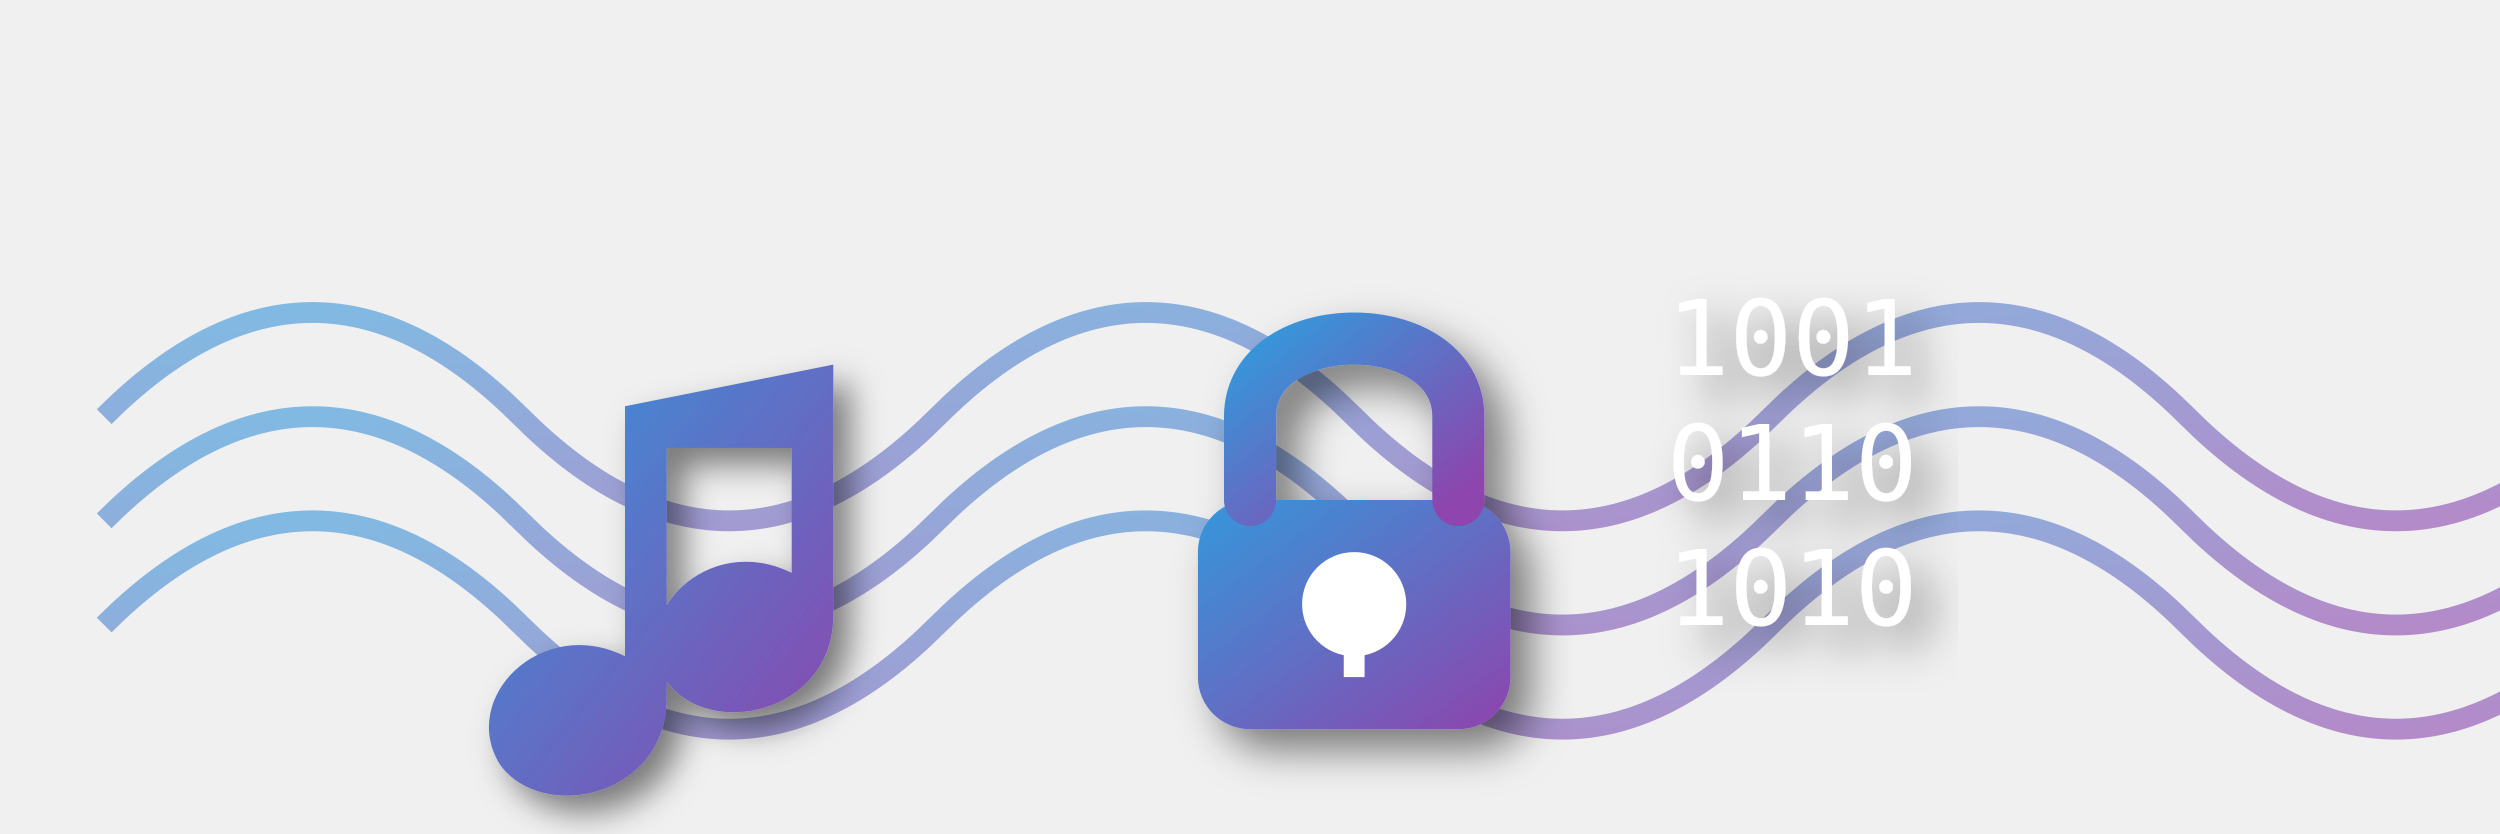
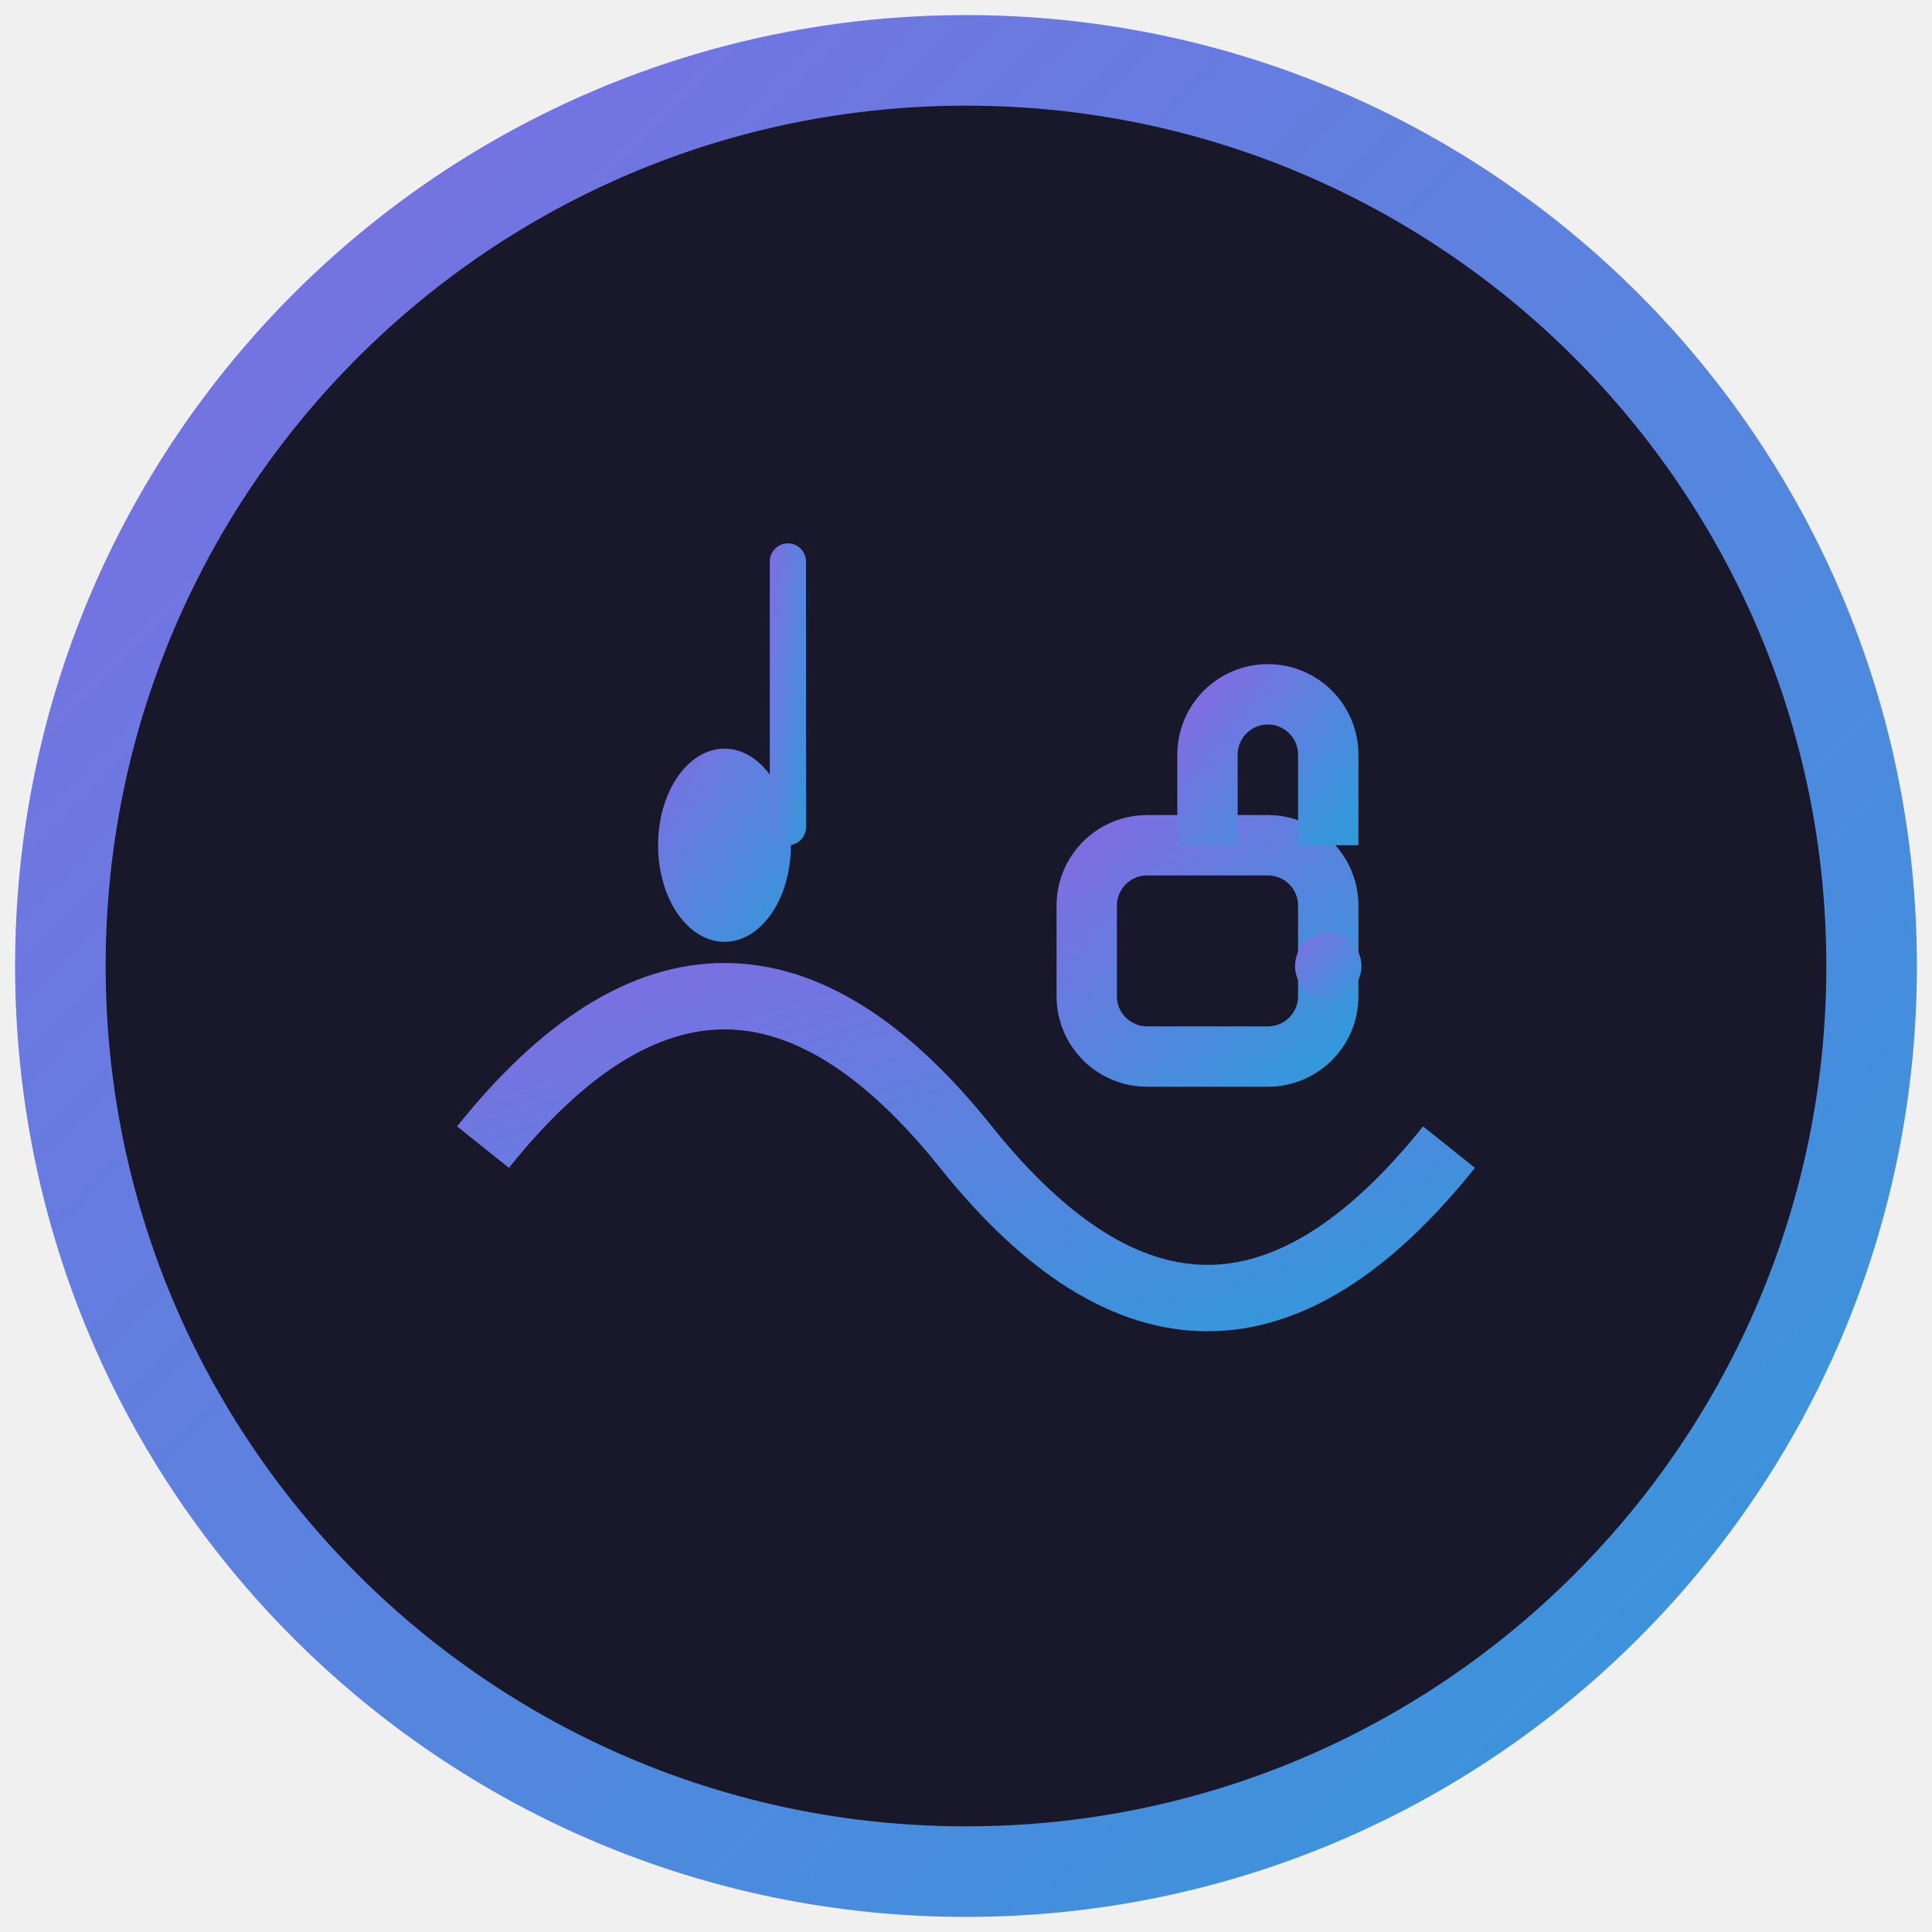
- <svg xmlns="http://www.w3.org/2000/svg" width="240" height="80" viewBox="0 0 240 80">
+ <svg xmlns="http://www.w3.org/2000/svg" width="64" height="64" viewBox="0 0 64 64">
  <defs>
    <linearGradient id="gradient" x1="0%" y1="0%" x2="100%" y2="100%">
-       <stop offset="0%" stop-color="#3498db" />
-       <stop offset="100%" stop-color="#8e44ad" />
+       <stop offset="0%" stop-color="#7e6ee2" />
+       <stop offset="100%" stop-color="#3498db" />
    </linearGradient>
-     <filter id="shadow" x="-20%" y="-20%" width="140%" height="140%">
-       <feGaussianBlur in="SourceAlpha" stdDeviation="2" />
-       <feOffset dx="2" dy="2" result="offsetblur" />
-       <feComponentTransfer>
-         <feFuncA type="linear" slope="0.5" />
-       </feComponentTransfer>
-       <feMerge>
-         <feMergeNode />
-         <feMergeNode in="SourceGraphic" />
-       </feMerge>
-     </filter>
  </defs>
-   <path d="M10,40 Q30,20 50,40 T90,40 T130,40 T170,40 T210,40 T250,40" fill="none" stroke="url(#gradient)" stroke-width="2" opacity="0.6" />
-   <path d="M10,50 Q30,30 50,50 T90,50 T130,50 T170,50 T210,50 T250,50" fill="none" stroke="url(#gradient)" stroke-width="2" opacity="0.6" />
-   <path d="M10,60 Q30,40 50,60 T90,60 T130,60 T170,60 T210,60 T250,60" fill="none" stroke="url(#gradient)" stroke-width="2" opacity="0.6" />
-   <g transform="translate(40, 35) scale(0.8)" filter="url(#shadow)">
-     <path d="M30,10 L30,40 C30,52 15,55 10,48 C5,40 15,30 25,35 L25,5 L50,0 L50,30 C50,42 35,45 30,38 C25,30 35,20 45,25 L45,10 Z" fill="url(#gradient)" />
+   <circle cx="32" cy="32" r="30" fill="#18182a" stroke="url(#gradient)" stroke-width="3" />
+   <path d="M16,38 Q24,28 32,38 T48,38" fill="none" stroke="url(#gradient)" stroke-width="2.2" />
+   <g>
+     <ellipse cx="24" cy="28" rx="2.2" ry="3.2" fill="url(#gradient)" />
+     <rect x="25.5" y="18" width="1.2" height="10" rx="0.6" fill="url(#gradient)" />
  </g>
-   <g transform="translate(110, 30)" filter="url(#shadow)">
-     <rect x="5" y="18" width="30" height="22" rx="5" fill="url(#gradient)" />
-     <path d="M10,18 L10,10 C10,0 30,0 30,10 L30,18" fill="none" stroke="url(#gradient)" stroke-width="5" stroke-linecap="round" />
-     <circle cx="20" cy="28" r="5" fill="#ffffff" />
-     <path d="M20,28 L20,35" stroke="#ffffff" stroke-width="2" />
-   </g>
-   <g transform="translate(160, 36)" filter="url(#shadow)">
-     <text font-family="monospace" font-size="10" fill="#ffffff">
-       <tspan x="0" y="0">1001</tspan>
-       <tspan x="0" y="12">0110</tspan>
-       <tspan x="0" y="24">1010</tspan>
-     </text>
+   <g>
+     <rect x="36" y="28" width="8" height="7" rx="2" fill="none" stroke="url(#gradient)" stroke-width="2" />
+     <path d="M40,28 v-3 a2,2 0 0 1 4,0 v3" fill="none" stroke="url(#gradient)" stroke-width="2" />
+     <circle cx="44" cy="32" r="1.1" fill="url(#gradient)" />
  </g>
</svg>
